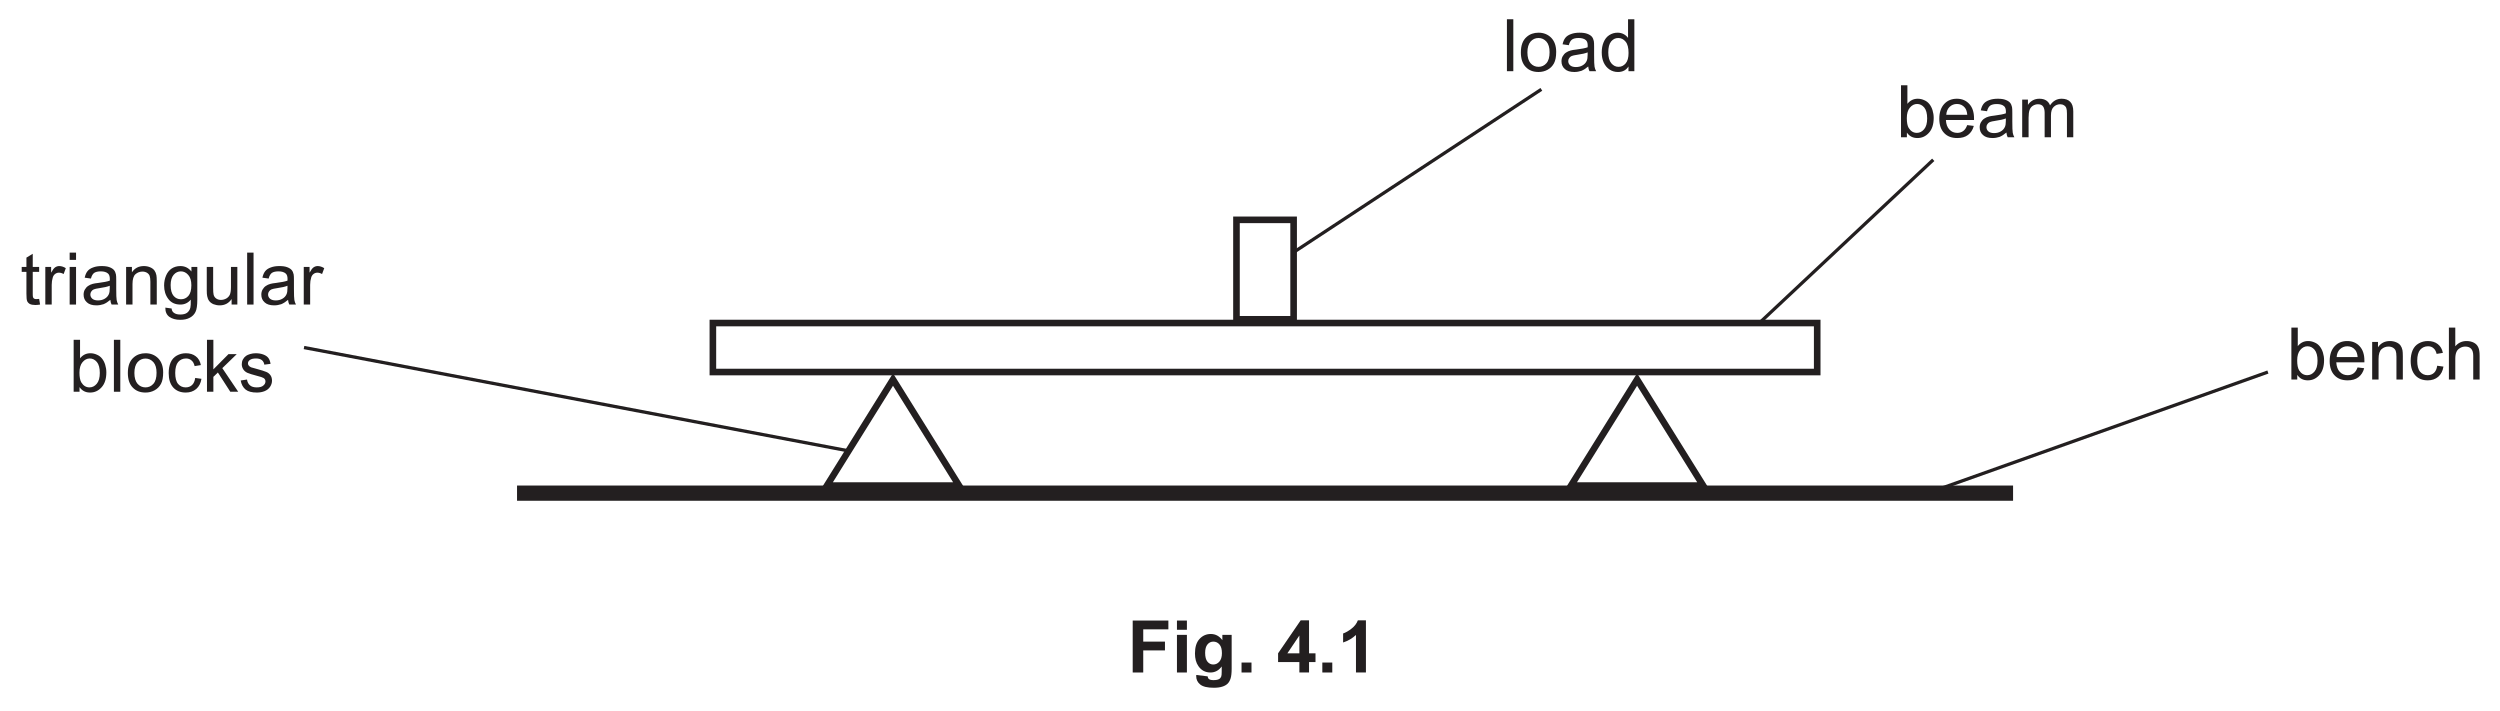
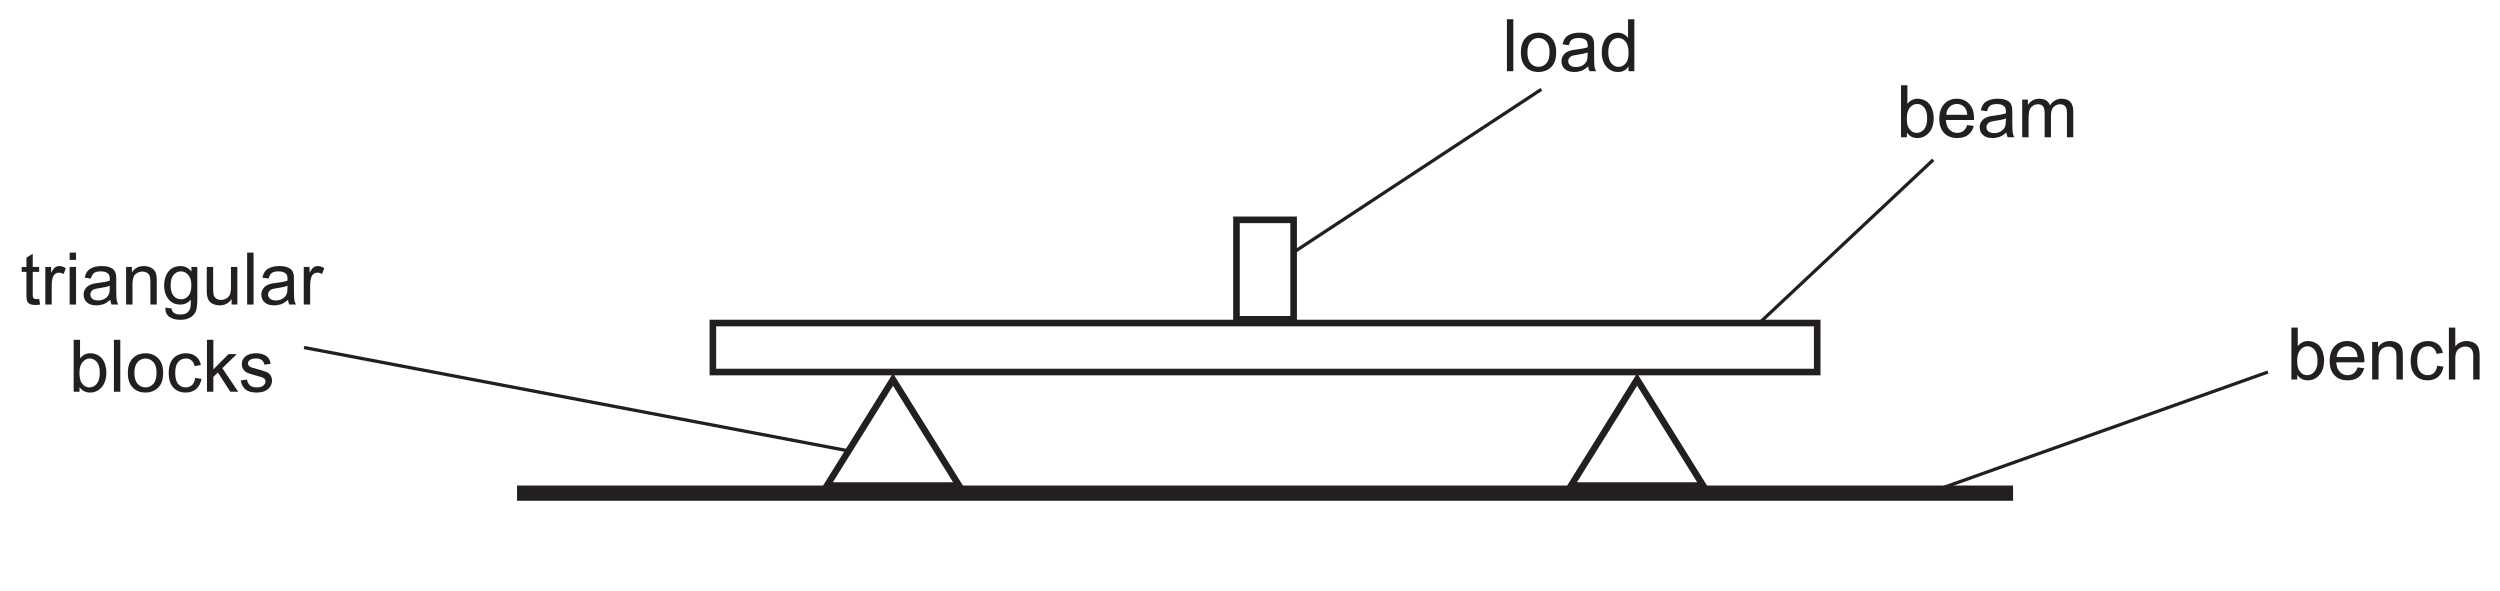
- <svg xmlns="http://www.w3.org/2000/svg" xmlns:xlink="http://www.w3.org/1999/xlink" data-id="0625_2022MJ_61_q04_fig4-1" data-width-mm="133.53" data-height-mm="37.92" data-measure="false" data-source="0625/61 MJ 2022 p10" version="1.1" width="378.5" height="107.5" viewBox="0 0 378.5 107.5">
+ <svg xmlns="http://www.w3.org/2000/svg" xmlns:xlink="http://www.w3.org/1999/xlink" data-id="0625_2022MJ_61_q04_fig4-1" data-width-mm="133.53" data-height-mm="31.54" data-measure="false" data-source="0625/61 MJ 2022 p10" version="1.1" width="378.5" height="89.400" viewBox="0 0 378.5 89.400">
  <defs>
    <clipPath id="clip_1">
-       <path transform="matrix(1,0,0,-1,-108,690.39)" d="M108 582.89H486.5V690.39H108Z" />
+       <path transform="matrix(1,0,0,-1,-108,690.389)" d="M108 600.989H486.5V690.39H108Z" />
    </clipPath>
    <clipPath id="clip_2">
-       <path transform="matrix(1,0,0,-1,-108,690.39)" d="M0 0H595.276V841.89H0Z" />
+       <path transform="matrix(1,0,0,-1,-108,690.389)" d="M0 0H595.276V841.89H0Z" />
    </clipPath>
    <clipPath id="clip_3">
-       <path transform="matrix(1,0,0,-1,-108,690.39)" d="M0 0H595.276V841.89H0Z" />
+       <path transform="matrix(1,0,0,-1,-108,690.389)" d="M0 0H595.276V841.89H0Z" />
    </clipPath>
    <clipPath id="clip_4">
-       <path transform="matrix(1,0,0,-1,-108,690.39)" d="M111.099 614.573H484.177V689.052H111.099Z" />
+       <path transform="matrix(1,0,0,-1,-108,690.389)" d="M111.099 614.573H484.177V689.052H111.099Z" />
    </clipPath>
    <path id="font_5_87" d="M.257 .078 .270 .000C.245-.004 .223-.006 .204-.006 .172-.006 .147-.001 .129 .008 .112 .018 .099 .031 .092 .048 .085 .064 .082 .099 .082 .151V.450H.017V.518H.082V.646L.169 .699V.518H.257V.450H.169V.146C.169 .121 .170 .105 .174 .098 .177 .091 .182 .085 .189 .081 .196 .077 .206 .075 .219 .075 .229 .075 .241 .076 .257 .078Z" />
    <path id="font_5_85" d="M.064 0V.518H.144V.439C.164 .476 .182 .500 .199 .512 .217 .524 .235 .530 .256 .530 .285 .530 .316 .520 .346 .501L.316 .420C.294 .433 .273 .439 .251 .439 .232 .439 .215 .433 .200 .422 .184 .410 .173 .394 .167 .374 .157 .342 .152 .308 .152 .271V0H.064Z" />
    <path id="font_5_76" d="M.066 .615V.715H.154V.615H.066M.066 0V.518H.154V0H.066Z" />
    <path id="font_5_68" d="M.404 .065C.371 .037 .340 .017 .310 .005 .280-.005 .247-.011 .213-.011 .156-.011 .112 .002 .082 .030 .051 .057 .036 .093 .036 .136 .036 .162 .041 .185 .053 .206 .065 .227 .080 .244 .098 .256 .117 .269 .138 .279 .162 .285 .179 .290 .205 .294 .240 .298 .311 .307 .363 .317 .396 .329 .397 .341 .397 .348 .397 .351 .397 .387 .389 .412 .372 .427 .350 .447 .316 .457 .272 .457 .231 .457 .200 .449 .180 .435 .161 .420 .146 .395 .137 .358L.051 .370C.059 .407 .071 .436 .089 .459 .107 .482 .133 .499 .167 .511 .201 .524 .240 .530 .285 .530 .329 .530 .365 .525 .393 .514 .420 .504 .441 .490 .454 .475 .467 .459 .476 .439 .481 .415 .484 .400 .485 .373 .485 .334V.217C.485 .135 .487 .084 .491 .062 .495 .040 .502 .019 .513 0H.421C.412 .018 .406 .040 .404 .065M.396 .259C.365 .246 .317 .235 .253 .226 .217 .221 .191 .215 .176 .209 .161 .202 .150 .193 .142 .180 .133 .168 .129 .154 .129 .139 .129 .115 .138 .096 .156 .080 .174 .065 .200 .057 .234 .057 .268 .057 .298 .064 .324 .079 .351 .094 .370 .114 .382 .140 .392 .160 .396 .189 .396 .227V.259Z" />
    <path id="font_5_81" d="M.065 0V.518H.145V.444C.183 .501 .238 .530 .310 .530 .341 .530 .370 .524 .396 .513 .422 .502 .442 .487 .455 .469 .468 .451 .477 .429 .482 .404 .485 .388 .487 .359 .487 .318V0H.399V.315C.399 .351 .395 .378 .389 .395 .382 .413 .370 .427 .352 .438 .335 .448 .314 .454 .291 .454 .254 .454 .221 .442 .194 .418 .167 .394 .153 .349 .153 .283V0H.065Z" />
    <path id="font_5_74" d="M.049-.042 .135-.054C.138-.081 .148-.100 .165-.112 .186-.129 .216-.137 .254-.137 .295-.137 .326-.129 .348-.113 .370-.096 .385-.074 .393-.044 .398-.026 .400 .010 .399 .068 .361 .022 .313 0 .256 0 .185 0 .129 .025 .090 .077 .051 .128 .032 .190 .032 .262 .032 .311 .041 .357 .059 .399 .076 .440 .102 .473 .136 .496 .170 .518 .210 .530 .256 .530 .318 .530 .368 .505 .408 .455V.518H.489V.070C.489-.010 .481-.068 .464-.101 .448-.135 .422-.162 .386-.181 .350-.201 .306-.210 .254-.210 .193-.210 .143-.196 .104-.169 .066-.141 .048-.099 .049-.042M.122 .268C.122 .200 .136 .151 .163 .119 .190 .088 .223 .073 .264 .073 .305 .073 .338 .088 .366 .119 .393 .150 .407 .199 .407 .265 .407 .328 .393 .376 .364 .408 .336 .440 .302 .457 .263 .457 .224 .457 .190 .441 .163 .409 .136 .377 .122 .330 .122 .268Z" />
    <path id="font_5_88" d="M.405 0V.076C.365 .017 .310-.011 .241-.011 .210-.011 .182-.005 .155 .005 .128 .017 .109 .032 .096 .050 .083 .067 .074 .089 .069 .115 .065 .132 .063 .159 .063 .197V.518H.151V.231C.151 .185 .153 .154 .157 .138 .162 .115 .174 .097 .192 .084 .210 .071 .232 .064 .258 .064 .285 .064 .309 .071 .333 .084 .356 .098 .372 .116 .382 .139 .391 .163 .396 .196 .396 .241V.518H.484V0H.405Z" />
    <path id="font_5_79" d="M.063 0V.715H.151V0H.063Z" />
    <path id="font_5_69" d="M.146 0H.065V.715H.153V.460C.190 .506 .237 .530 .295 .530 .327 .530 .357 .523 .385 .510 .414 .498 .437 .480 .456 .456 .474 .433 .489 .405 .499 .372 .509 .339 .515 .304 .515 .267 .515 .178 .493 .109 .449 .061 .405 .012 .352-.011 .291-.011 .229-.011 .181 .013 .146 .064V0M.145 .263C.145 .201 .154 .156 .171 .128 .199 .083 .236 .060 .283 .060 .322 .060 .355 .077 .383 .110 .411 .143 .425 .193 .425 .259 .425 .327 .411 .377 .385 .409 .358 .441 .325 .458 .287 .458 .249 .458 .215 .441 .187 .407 .159 .374 .145 .326 .145 .263Z" />
    <path id="font_5_82" d="M.033 .259C.033 .355 .059 .426 .113 .472 .157 .511 .212 .530 .276 .530 .347 .530 .405 .506 .451 .460 .496 .413 .519 .348 .519 .266 .519 .199 .509 .147 .489 .109 .468 .070 .439 .041 .401 .020 .363-.001 .321-.011 .276-.011 .203-.011 .145 .011 .100 .058 .055 .104 .033 .171 .033 .259M.123 .259C.123 .192 .138 .143 .166 .110 .195 .077 .232 .060 .276 .060 .319 .060 .356 .077 .385 .110 .414 .143 .428 .194 .428 .261 .428 .326 .414 .374 .385 .407 .355 .440 .319 .457 .276 .457 .232 .457 .195 .440 .166 .407 .138 .374 .123 .325 .123 .259Z" />
    <path id="font_5_70" d="M.404 .190 .490 .178C.481 .119 .457 .072 .418 .038 .379 .005 .331-.011 .274-.011 .203-.011 .146 .011 .103 .057 .060 .104 .039 .170 .039 .257 .039 .313 .048 .362 .066 .404 .085 .446 .113 .477 .151 .498 .189 .519 .230 .530 .275 .530 .331 .530 .377 .516 .413 .487 .449 .459 .472 .419 .482 .367L.396 .353C.388 .388 .374 .414 .353 .431 .333 .449 .308 .458 .278 .458 .234 .458 .198 .442 .170 .410 .143 .378 .129 .328 .129 .259 .129 .190 .142 .139 .169 .107 .196 .076 .230 .060 .273 .060 .308 .060 .337 .071 .360 .092 .383 .113 .398 .146 .404 .190Z" />
    <path id="font_5_78" d="M.066 0V.715H.154V.308L.362 .518H.476L.277 .325 .496 0H.387L.216 .265 .154 .205V0H.066Z" />
    <path id="font_5_86" d="M.030 .155 .117 .168C.122 .133 .136 .107 .158 .088 .180 .069 .211 .060 .251 .060 .292 .060 .322 .068 .341 .085 .361 .101 .371 .120 .371 .143 .371 .162 .362 .178 .345 .189 .333 .197 .303 .207 .255 .219 .190 .236 .146 .250 .121 .261 .096 .273 .077 .290 .064 .311 .051 .332 .045 .355 .045 .380 .045 .403 .050 .425 .061 .445 .071 .464 .086 .481 .104 .494 .118 .504 .136 .512 .160 .519 .184 .526 .209 .530 .236 .530 .277 .530 .312 .524 .343 .512 .374 .500 .396 .485 .411 .465 .426 .445 .436 .418 .441 .384L.355 .373C.352 .399 .340 .420 .322 .435 .303 .450 .276 .458 .242 .458 .202 .458 .173 .451 .156 .437 .138 .424 .130 .409 .130 .391 .130 .379 .133 .369 .141 .360 .148 .350 .159 .343 .174 .336 .183 .333 .209 .326 .252 .314 .314 .297 .357 .284 .382 .273 .407 .263 .426 .247 .440 .227 .454 .207 .461 .182 .461 .152 .461 .123 .452 .095 .435 .069 .418 .043 .394 .023 .361 .009 .329-.004 .293-.011 .252-.011 .185-.011 .133 .002 .098 .030 .063 .058 .040 .100 .030 .155Z" />
    <clipPath id="clip_6">
-       <path transform="matrix(1,0,0,-1,-108,690.39)" d="M111.099 614.573H484.177V689.052H111.099Z" />
+       <path transform="matrix(1,0,0,-1,-108,690.389)" d="M111.099 614.573H484.177V689.052H111.099Z" />
    </clipPath>
    <path id="font_5_71" d="M.402 0V.065C.369 .013 .321-.011 .257-.011 .215-.011 .177-.000 .143 .022 .108 .045 .081 .077 .062 .117 .043 .158 .034 .205 .034 .258 .034 .310 .042 .357 .060 .399 .077 .441 .103 .474 .137 .496 .172 .519 .210 .530 .253 .530 .284 .530 .312 .523 .336 .510 .361 .497 .381 .479 .396 .458V.715H.483V0H.402M.124 .258C.124 .192 .138 .142 .166 .109 .194 .076 .227 .060 .265 .060 .304 .060 .336 .076 .363 .107 .390 .138 .403 .186 .403 .251 .403 .322 .390 .374 .362 .407 .335 .440 .301 .457 .261 .457 .222 .457 .190 .441 .163 .409 .137 .377 .124 .327 .124 .258Z" />
    <path id="font_5_72" d="M.420 .167 .511 .156C.497 .103 .470 .061 .432 .032 .393 .002 .343-.011 .283-.011 .207-.011 .147 .011 .103 .058 .058 .105 .036 .170 .036 .254 .036 .342 .059 .409 .104 .458 .148 .506 .207 .530 .278 .530 .348 .530 .404 .506 .448 .459 .492 .412 .514 .346 .514 .260 .514 .255 .514 .247 .514 .237H.127C.130 .180 .146 .136 .175 .106 .204 .075 .240 .060 .284 .060 .316 .060 .343 .069 .366 .086 .389 .103 .407 .130 .420 .167M.132 .309H.421C.417 .353 .406 .385 .388 .407 .360 .441 .324 .458 .279 .458 .239 .458 .205 .444 .177 .417 .150 .390 .135 .354 .132 .309Z" />
    <path id="font_5_80" d="M.065 0V.518H.144V.445C.160 .471 .182 .491 .209 .507 .236 .522 .267 .530 .301 .530 .340 .530 .371 .522 .396 .506 .420 .490 .438 .468 .448 .439 .489 .5 .542 .530 .608 .530 .659 .530 .699 .516 .727 .487 .754 .459 .768 .415 .768 .355V0H.681V.326C.681 .361 .678 .387 .672 .402 .666 .418 .656 .430 .641 .439 .626 .449 .609 .454 .588 .454 .552 .454 .522 .441 .498 .417 .473 .393 .461 .354 .461 .301V0H.374V.336C.374 .375 .366 .405 .352 .424 .338 .444 .314 .454 .282 .454 .257 .454 .234 .447 .213 .434 .192 .421 .177 .402 .167 .377 .158 .352 .153 .316 .153 .269V0H.065Z" />
    <clipPath id="clip_7">
-       <path transform="matrix(1,0,0,-1,-108,690.39)" d="M111.099 614.573H484.177V689.052H111.099Z" />
+       <path transform="matrix(1,0,0,-1,-108,690.389)" d="M111.099 614.573H484.177V689.052H111.099Z" />
    </clipPath>
    <path id="font_5_75" d="M.065 0V.715H.153V.458C.194 .506 .246 .530 .309 .530 .347 .530 .380 .522 .409 .507 .437 .492 .457 .471 .469 .444 .482 .418 .488 .379 .488 .328V0H.400V.328C.400 .372 .390 .404 .371 .424 .352 .444 .325 .454 .291 .454 .264 .454 .240 .447 .217 .433 .194 .420 .178 .402 .168 .378 .158 .355 .153 .324 .153 .283V0H.065Z" />
-     <path id="font_8_41" d="M.073 0V.715H.564V.594H.218V.425H.517V.304H.218V0H.073Z" />
-     <path id="font_8_76" d="M.071 .588V.715H.208V.588H.071M.071 0V.518H.208V0H.071Z" />
-     <path id="font_8_74" d="M.059-.034 .215-.053C.218-.071 .224-.083 .233-.090 .246-.100 .267-.105 .295-.105 .331-.105 .358-.100 .375-.089 .388-.082 .397-.070 .403-.054 .407-.043 .409-.022 .409 .008V.083C.368 .027 .316 0 .254 0 .184 0 .129 .029 .088 .088 .056 .134 .041 .192 .041 .262 .041 .349 .061 .415 .103 .461 .145 .507 .197 .530 .259 .530 .323 .530 .376 .502 .418 .445V.518H.546V.053C.546-.007 .541-.053 .531-.083 .521-.114 .507-.138 .489-.155 .471-.172 .446-.186 .416-.195 .385-.205 .347-.210 .300-.210 .212-.210 .150-.195 .113-.165 .076-.135 .058-.097 .058-.050 .058-.046 .058-.040 .059-.034M.181 .270C.181 .215 .192 .174 .213 .149 .234 .123 .261 .110 .292 .110 .326 .110 .354 .123 .377 .150 .400 .176 .412 .215 .412 .266 .412 .320 .401 .360 .378 .386 .356 .412 .328 .425 .294 .425 .262 .425 .234 .412 .213 .386 .192 .361 .181 .322 .181 .270Z" />
-     <path id="font_8_17" d="M.071 0V.137H.208V0H.071Z" />
-     <path id="font_8_3" d="" />
-     <path id="font_8_23" d="M.311 0V.144H.018V.264L.329 .718H.444V.264H.533V.144H.444V0H.311M.311 .264V.509L.146 .264H.311Z" />
-     <path id="font_8_20" d="M.393 0H.256V.517C.206 .470 .147 .435 .079 .413V.537C.114 .549 .153 .571 .195 .604 .237 .636 .266 .675 .282 .718H.393V0Z" />
  </defs>
  <g clip-path="url(#clip_1)">
    <g clip-path="url(#clip_2)">
      <g clip-path="url(#clip_3)" />
      <path transform="matrix(1,0,0,-1,237.858,73.510)" stroke-width="1" stroke-linecap="butt" stroke-miterlimit="4" stroke-linejoin="miter" fill="none" stroke="#231f20" d="M0 0 9.998 16.051 19.996 0H0Z" />
      <path transform="matrix(1,0,0,-1,125.202,73.510)" stroke-width="1" stroke-linecap="butt" stroke-miterlimit="4" stroke-linejoin="miter" fill="none" stroke="#231f20" d="M0 0 9.998 16.051 19.996 0H0Z" />
      <path transform="matrix(1,0,0,-1,275.125,56.326)" stroke-width="1" stroke-linecap="butt" stroke-miterlimit="4" stroke-linejoin="miter" fill="none" stroke="#231f20" d="M0 0H-167.195V7.419H0Z" />
      <path transform="matrix(1,0,0,-1,195.854,48.341)" stroke-width="1" stroke-linecap="butt" stroke-miterlimit="4" stroke-linejoin="miter" fill="none" stroke="#231f20" d="M0 0H-8.652V15.057H0Z" />
      <g clip-path="url(#clip_4)">
        <use data-text="t" xlink:href="#font_5_87" transform="matrix(11,0,0,-11,3.099,46.111)" fill="#231f20" />
        <use data-text="r" xlink:href="#font_5_85" transform="matrix(11,0,0,-11,6.157,46.111)" fill="#231f20" />
        <use data-text="i" xlink:href="#font_5_76" transform="matrix(11,0,0,-11,9.820,46.111)" fill="#231f20" />
        <use data-text="a" xlink:href="#font_5_68" transform="matrix(11,0,0,-11,12.262,46.111)" fill="#231f20" />
        <use data-text="n" xlink:href="#font_5_81" transform="matrix(11,0,0,-11,18.378,46.111)" fill="#231f20" />
        <use data-text="g" xlink:href="#font_5_74" transform="matrix(11,0,0,-11,24.494,46.111)" fill="#231f20" />
        <use data-text="u" xlink:href="#font_5_88" transform="matrix(11,0,0,-11,30.610,46.111)" fill="#231f20" />
        <use data-text="l" xlink:href="#font_5_79" transform="matrix(11,0,0,-11,36.726,46.111)" fill="#231f20" />
        <use data-text="a" xlink:href="#font_5_68" transform="matrix(11,0,0,-11,39.168,46.111)" fill="#231f20" />
        <use data-text="r" xlink:href="#font_5_85" transform="matrix(11,0,0,-11,45.284,46.111)" fill="#231f20" />
      </g>
      <use data-text="b" xlink:href="#font_5_69" transform="matrix(11,0,0,-11,10.436,59.311)" fill="#231f20" />
      <use data-text="l" xlink:href="#font_5_79" transform="matrix(11,0,0,-11,16.552,59.311)" fill="#231f20" />
      <use data-text="o" xlink:href="#font_5_82" transform="matrix(11,0,0,-11,18.994,59.311)" fill="#231f20" />
      <use data-text="c" xlink:href="#font_5_70" transform="matrix(11,0,0,-11,25.110,59.311)" fill="#231f20" />
      <use data-text="k" xlink:href="#font_5_78" transform="matrix(11,0,0,-11,30.610,59.311)" fill="#231f20" />
      <use data-text="s" xlink:href="#font_5_86" transform="matrix(11,0,0,-11,36.110,59.311)" fill="#231f20" />
      <g clip-path="url(#clip_6)">
        <use data-text="l" xlink:href="#font_5_79" transform="matrix(11,0,0,-11,227.455,10.779)" fill="#231f20" />
        <use data-text="o" xlink:href="#font_5_82" transform="matrix(11,0,0,-11,229.897,10.779)" fill="#231f20" />
        <use data-text="a" xlink:href="#font_5_68" transform="matrix(11,0,0,-11,236.013,10.779)" fill="#231f20" />
        <use data-text="d" xlink:href="#font_5_71" transform="matrix(11,0,0,-11,242.129,10.779)" fill="#231f20" />
      </g>
      <use data-text="b" xlink:href="#font_5_69" transform="matrix(11,0,0,-11,287.097,20.778)" fill="#231f20" />
      <use data-text="e" xlink:href="#font_5_72" transform="matrix(11,0,0,-11,293.213,20.778)" fill="#231f20" />
      <use data-text="a" xlink:href="#font_5_68" transform="matrix(11,0,0,-11,299.329,20.778)" fill="#231f20" />
      <use data-text="m" xlink:href="#font_5_80" transform="matrix(11,0,0,-11,305.445,20.778)" fill="#231f20" />
      <g clip-path="url(#clip_7)">
        <use data-text="b" xlink:href="#font_5_69" transform="matrix(11,0,0,-11,346.200,57.463)" fill="#231f20" />
        <use data-text="e" xlink:href="#font_5_72" transform="matrix(11,0,0,-11,352.316,57.463)" fill="#231f20" />
        <use data-text="n" xlink:href="#font_5_81" transform="matrix(11,0,0,-11,358.432,57.463)" fill="#231f20" />
        <use data-text="c" xlink:href="#font_5_70" transform="matrix(11,0,0,-11,364.548,57.463)" fill="#231f20" />
        <use data-text="h" xlink:href="#font_5_75" transform="matrix(11,0,0,-11,370.048,57.463)" fill="#231f20" />
      </g>
      <path transform="matrix(1,0,0,-1,128.471,68.262)" stroke-width=".5" stroke-linecap="butt" stroke-miterlimit="4" stroke-linejoin="miter" fill="none" stroke="#231f20" d="M0 0-82.443 15.646" />
      <path transform="matrix(1,0,0,-1,343.361,56.326)" stroke-width=".5" stroke-linecap="butt" stroke-miterlimit="4" stroke-linejoin="miter" fill="none" stroke="#231f20" d="M0 0-50.667-18.035" />
      <path transform="matrix(1,0,0,-1,292.694,24.194)" stroke-width=".5" stroke-linecap="butt" stroke-miterlimit="4" stroke-linejoin="miter" fill="none" stroke="#231f20" d="M0 0-26.333-24.713" />
      <path transform="matrix(1,0,0,-1,233.361,13.527)" stroke-width=".5" stroke-linecap="butt" stroke-miterlimit="4" stroke-linejoin="miter" fill="none" stroke="#231f20" d="M0 0-37.507-24.667" />
-       <path transform="matrix(1,0,0,-1,-107.999,690.390)" d="M186.278 614.574H412.778V616.88H186.278Z" fill="#231f20" />
-       <use data-text="F" xlink:href="#font_8_41" transform="matrix(11,0,0,-11,170.688,101.816)" fill="#231f20" />
-       <use data-text="i" xlink:href="#font_8_76" transform="matrix(11,0,0,-11,177.409,101.816)" fill="#231f20" />
-       <use data-text="g" xlink:href="#font_8_74" transform="matrix(11,0,0,-11,180.467,101.816)" fill="#231f20" />
-       <use data-text="." xlink:href="#font_8_17" transform="matrix(11,0,0,-11,187.188,101.816)" fill="#231f20" />
-       <use data-text="4" xlink:href="#font_8_23" transform="matrix(11,0,0,-11,193.304,101.816)" fill="#231f20" />
-       <use data-text="." xlink:href="#font_8_17" transform="matrix(11,0,0,-11,199.420,101.816)" fill="#231f20" />
-       <use data-text="1" xlink:href="#font_8_20" transform="matrix(11,0,0,-11,202.478,101.816)" fill="#231f20" />
+       <path transform="matrix(1,0,0,-1,-107.999,690.39)" d="M186.278 614.574H412.778V616.88H186.278Z" fill="#231f20" />
    </g>
  </g>
</svg>
